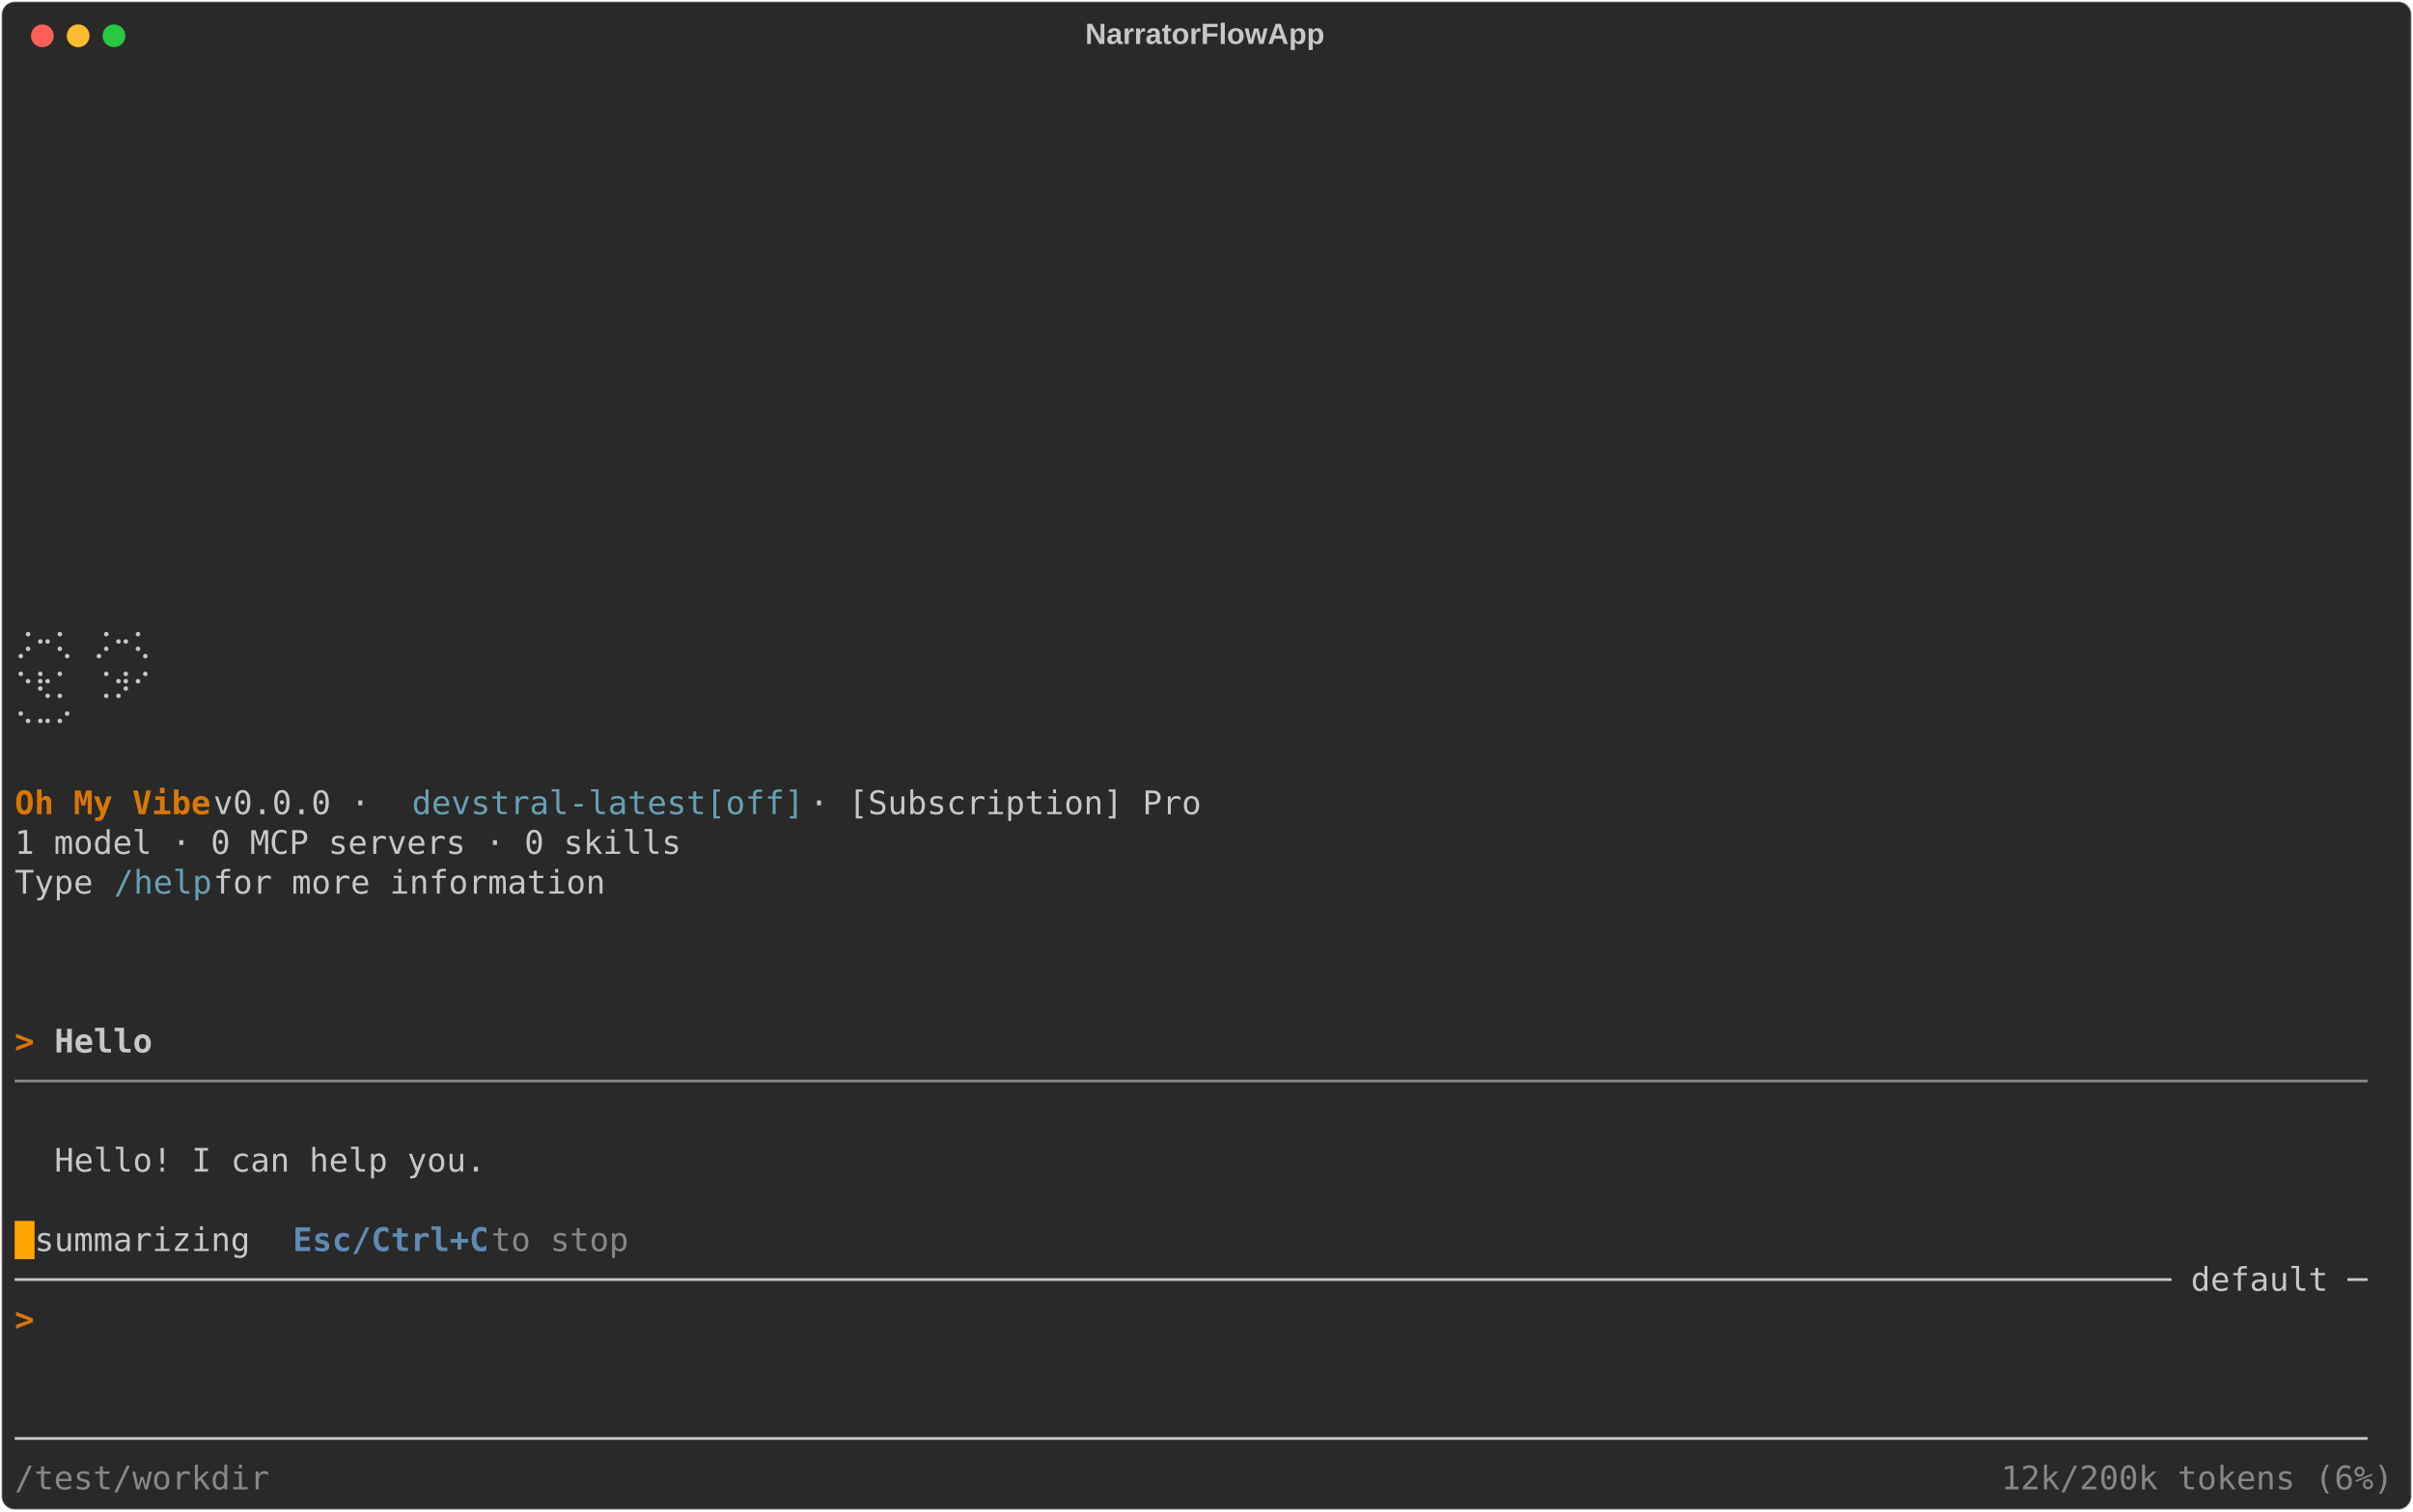
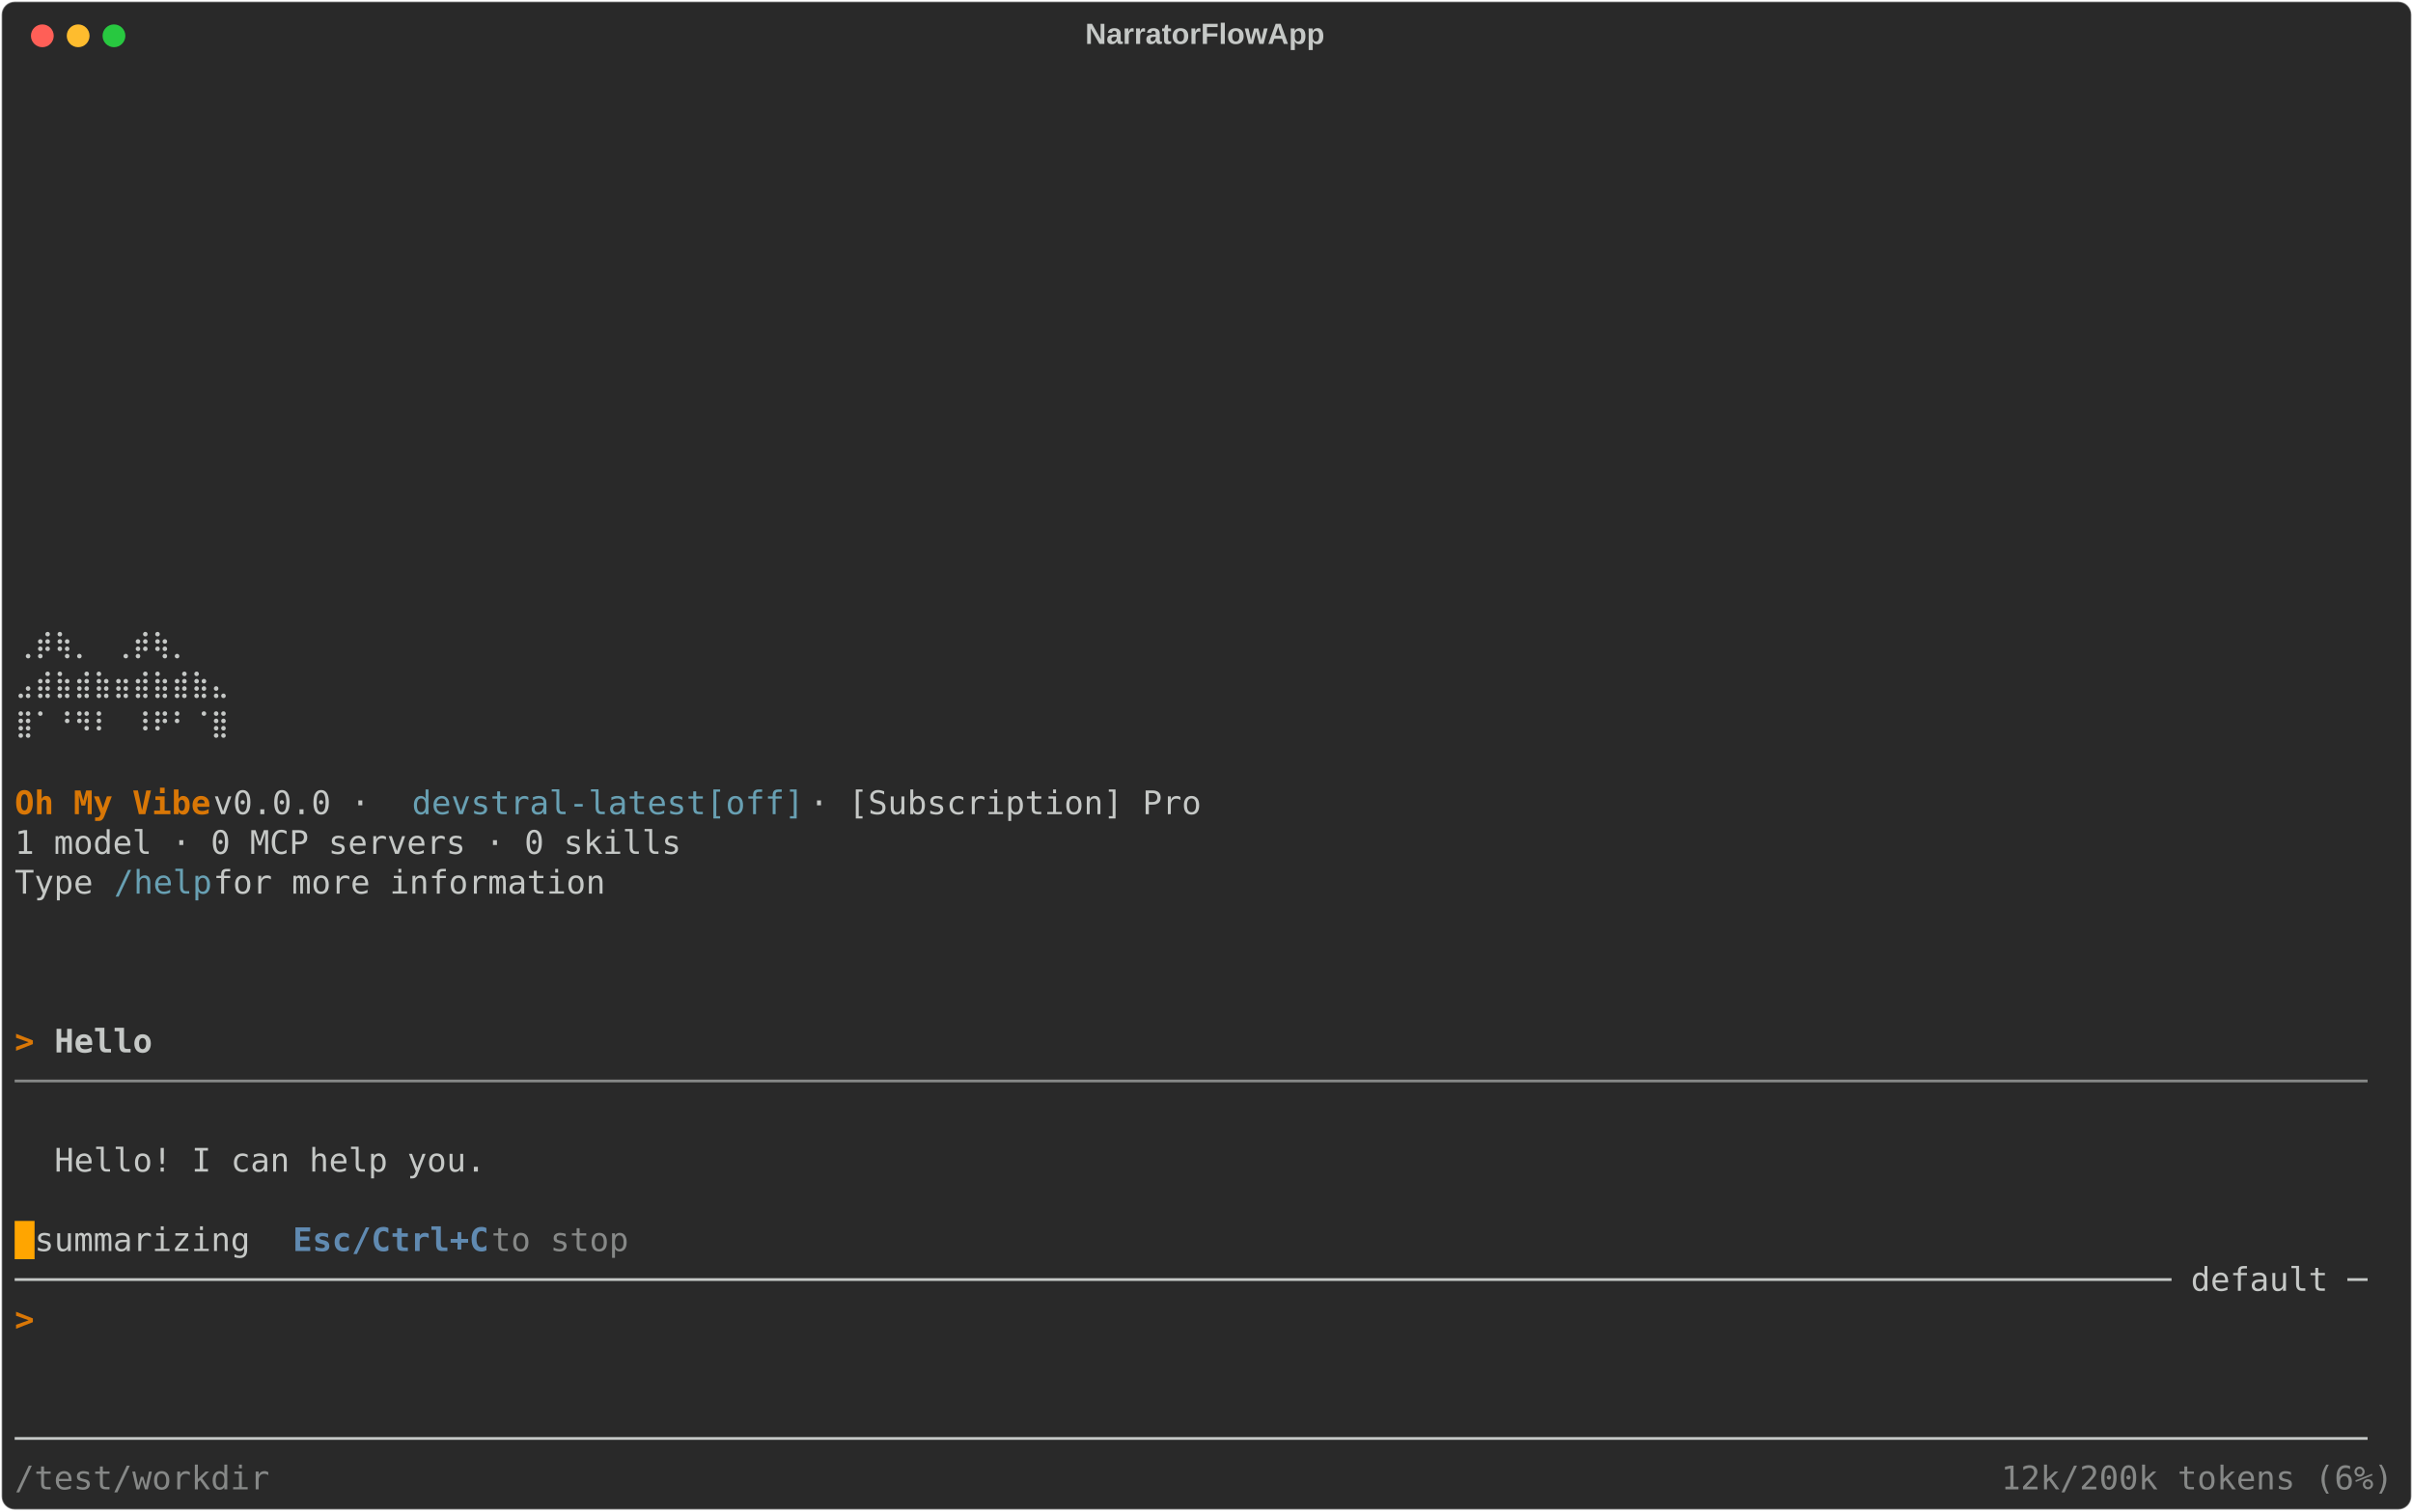
<svg xmlns="http://www.w3.org/2000/svg" class="rich-terminal" viewBox="0 0 1482 928.4">
  <style>

    @font-face {
        font-family: "Fira Code";
        src: local("FiraCode-Regular"),
                url("https://cdnjs.cloudflare.com/ajax/libs/firacode/6.2.0/woff2/FiraCode-Regular.woff2") format("woff2"),
                url("https://cdnjs.cloudflare.com/ajax/libs/firacode/6.2.0/woff/FiraCode-Regular.woff") format("woff");
        font-style: normal;
        font-weight: 400;
    }
    @font-face {
        font-family: "Fira Code";
        src: local("FiraCode-Bold"),
                url("https://cdnjs.cloudflare.com/ajax/libs/firacode/6.2.0/woff2/FiraCode-Bold.woff2") format("woff2"),
                url("https://cdnjs.cloudflare.com/ajax/libs/firacode/6.2.0/woff/FiraCode-Bold.woff") format("woff");
        font-style: bold;
        font-weight: 700;
    }

    .terminal-matrix {
        font-family: Fira Code, monospace;
        font-size: 20px;
        line-height: 24.4px;
        font-variant-east-asian: full-width;
    }

    .terminal-title {
        font-size: 18px;
        font-weight: bold;
        font-family: arial;
    }

    .terminal-r1 { fill: #c5c8c6 }
.terminal-r2 { fill: #d97706;font-weight: bold }
.terminal-r3 { fill: #68a0b3 }
.terminal-r4 { fill: #c5c8c6;font-weight: bold }
.terminal-r5 { fill: #868887 }
.terminal-r6 { fill: #ffa500;font-weight: bold }
.terminal-r7 { fill: #608ab1;font-weight: bold }
    </style>
  <defs>
    <clipPath id="terminal-clip-terminal">
      <rect x="0" y="0" width="1463.0" height="877.4" />
    </clipPath>
    <clipPath id="terminal-line-0">
      <rect x="0" y="1.5" width="1464" height="24.65" />
    </clipPath>
    <clipPath id="terminal-line-1">
      <rect x="0" y="25.9" width="1464" height="24.65" />
    </clipPath>
    <clipPath id="terminal-line-2">
      <rect x="0" y="50.3" width="1464" height="24.65" />
    </clipPath>
    <clipPath id="terminal-line-3">
      <rect x="0" y="74.7" width="1464" height="24.65" />
    </clipPath>
    <clipPath id="terminal-line-4">
      <rect x="0" y="99.1" width="1464" height="24.65" />
    </clipPath>
    <clipPath id="terminal-line-5">
      <rect x="0" y="123.5" width="1464" height="24.65" />
    </clipPath>
    <clipPath id="terminal-line-6">
      <rect x="0" y="147.9" width="1464" height="24.65" />
    </clipPath>
    <clipPath id="terminal-line-7">
      <rect x="0" y="172.3" width="1464" height="24.65" />
    </clipPath>
    <clipPath id="terminal-line-8">
      <rect x="0" y="196.7" width="1464" height="24.65" />
    </clipPath>
    <clipPath id="terminal-line-9">
      <rect x="0" y="221.1" width="1464" height="24.65" />
    </clipPath>
    <clipPath id="terminal-line-10">
      <rect x="0" y="245.5" width="1464" height="24.65" />
    </clipPath>
    <clipPath id="terminal-line-11">
      <rect x="0" y="269.9" width="1464" height="24.65" />
    </clipPath>
    <clipPath id="terminal-line-12">
      <rect x="0" y="294.3" width="1464" height="24.65" />
    </clipPath>
    <clipPath id="terminal-line-13">
      <rect x="0" y="318.7" width="1464" height="24.65" />
    </clipPath>
    <clipPath id="terminal-line-14">
      <rect x="0" y="343.1" width="1464" height="24.65" />
    </clipPath>
    <clipPath id="terminal-line-15">
      <rect x="0" y="367.5" width="1464" height="24.65" />
    </clipPath>
    <clipPath id="terminal-line-16">
      <rect x="0" y="391.9" width="1464" height="24.65" />
    </clipPath>
    <clipPath id="terminal-line-17">
      <rect x="0" y="416.3" width="1464" height="24.65" />
    </clipPath>
    <clipPath id="terminal-line-18">
      <rect x="0" y="440.7" width="1464" height="24.65" />
    </clipPath>
    <clipPath id="terminal-line-19">
      <rect x="0" y="465.1" width="1464" height="24.65" />
    </clipPath>
    <clipPath id="terminal-line-20">
      <rect x="0" y="489.5" width="1464" height="24.65" />
    </clipPath>
    <clipPath id="terminal-line-21">
      <rect x="0" y="513.9" width="1464" height="24.65" />
    </clipPath>
    <clipPath id="terminal-line-22">
      <rect x="0" y="538.3" width="1464" height="24.65" />
    </clipPath>
    <clipPath id="terminal-line-23">
      <rect x="0" y="562.7" width="1464" height="24.65" />
    </clipPath>
    <clipPath id="terminal-line-24">
      <rect x="0" y="587.1" width="1464" height="24.65" />
    </clipPath>
    <clipPath id="terminal-line-25">
      <rect x="0" y="611.5" width="1464" height="24.65" />
    </clipPath>
    <clipPath id="terminal-line-26">
      <rect x="0" y="635.9" width="1464" height="24.65" />
    </clipPath>
    <clipPath id="terminal-line-27">
      <rect x="0" y="660.3" width="1464" height="24.65" />
    </clipPath>
    <clipPath id="terminal-line-28">
      <rect x="0" y="684.7" width="1464" height="24.65" />
    </clipPath>
    <clipPath id="terminal-line-29">
      <rect x="0" y="709.1" width="1464" height="24.65" />
    </clipPath>
    <clipPath id="terminal-line-30">
      <rect x="0" y="733.5" width="1464" height="24.65" />
    </clipPath>
    <clipPath id="terminal-line-31">
      <rect x="0" y="757.9" width="1464" height="24.65" />
    </clipPath>
    <clipPath id="terminal-line-32">
      <rect x="0" y="782.3" width="1464" height="24.65" />
    </clipPath>
    <clipPath id="terminal-line-33">
      <rect x="0" y="806.7" width="1464" height="24.65" />
    </clipPath>
    <clipPath id="terminal-line-34">
      <rect x="0" y="831.1" width="1464" height="24.65" />
    </clipPath>
  </defs>
  <rect fill="#292929" stroke="rgba(255,255,255,0.35)" stroke-width="1" x="1" y="1" width="1480" height="926.4" rx="8" />
  <text class="terminal-title" fill="#c5c8c6" text-anchor="middle" x="740" y="27">NarratorFlowApp</text>
  <g transform="translate(26,22)">
    <circle cx="0" cy="0" r="7" fill="#ff5f57" />
    <circle cx="22" cy="0" r="7" fill="#febc2e" />
    <circle cx="44" cy="0" r="7" fill="#28c840" />
  </g>
  <g transform="translate(9, 41)" clip-path="url(#terminal-clip-terminal)">
    <g class="terminal-matrix">
      <text class="terminal-r1" x="1464" y="20" textLength="12.2" clip-path="url(#terminal-line-0)">
</text>
      <text class="terminal-r1" x="1464" y="44.4" textLength="12.2" clip-path="url(#terminal-line-1)">
</text>
      <text class="terminal-r1" x="1464" y="68.8" textLength="12.2" clip-path="url(#terminal-line-2)">
</text>
      <text class="terminal-r1" x="1464" y="93.2" textLength="12.2" clip-path="url(#terminal-line-3)">
</text>
      <text class="terminal-r1" x="1464" y="117.6" textLength="12.2" clip-path="url(#terminal-line-4)">
</text>
      <text class="terminal-r1" x="1464" y="142" textLength="12.2" clip-path="url(#terminal-line-5)">
</text>
      <text class="terminal-r1" x="1464" y="166.4" textLength="12.2" clip-path="url(#terminal-line-6)">
</text>
      <text class="terminal-r1" x="1464" y="190.8" textLength="12.2" clip-path="url(#terminal-line-7)">
</text>
      <text class="terminal-r1" x="1464" y="215.2" textLength="12.2" clip-path="url(#terminal-line-8)">
</text>
      <text class="terminal-r1" x="1464" y="239.6" textLength="12.2" clip-path="url(#terminal-line-9)">
</text>
      <text class="terminal-r1" x="1464" y="264" textLength="12.2" clip-path="url(#terminal-line-10)">
</text>
      <text class="terminal-r1" x="1464" y="288.4" textLength="12.2" clip-path="url(#terminal-line-11)">
</text>
      <text class="terminal-r1" x="1464" y="312.8" textLength="12.2" clip-path="url(#terminal-line-12)">
</text>
      <text class="terminal-r1" x="1464" y="337.2" textLength="12.2" clip-path="url(#terminal-line-13)">
</text>
-       <text class="terminal-r1" x="0" y="361.6" textLength="134.2" clip-path="url(#terminal-line-14)">  ⡨⠒⢅ ⡨⠒⢅  </text>
+       <text class="terminal-r1" x="0" y="361.6" textLength="146.4" clip-path="url(#terminal-line-14)"> ⢀⡾⢷⡀ ⢀⡾⢷⡀  </text>
      <text class="terminal-r1" x="1464" y="361.6" textLength="12.2" clip-path="url(#terminal-line-14)">
</text>
-       <text class="terminal-r1" x="0" y="386" textLength="134.2" clip-path="url(#terminal-line-15)">  ⠑⢗⡁ ⢈⡺⠊  </text>
+       <text class="terminal-r1" x="0" y="386" textLength="146.4" clip-path="url(#terminal-line-15)">⣠⣾⣷⣾⣷⣶⣾⣷⣾⣷⣄ </text>
      <text class="terminal-r1" x="1464" y="386" textLength="12.2" clip-path="url(#terminal-line-15)">
</text>
-       <text class="terminal-r1" x="0" y="410.4" textLength="134.2" clip-path="url(#terminal-line-16)">    ⠑⠒⠊    </text>
+       <text class="terminal-r1" x="0" y="410.4" textLength="146.4" clip-path="url(#terminal-line-16)">⣿⠁⠘⠻⠇ ⠸⠟⠃⠈⣿ </text>
      <text class="terminal-r1" x="1464" y="410.4" textLength="12.2" clip-path="url(#terminal-line-16)">
</text>
      <text class="terminal-r1" x="1464" y="434.8" textLength="12.2" clip-path="url(#terminal-line-17)">
</text>
      <text class="terminal-r2" x="0" y="459.2" textLength="122" clip-path="url(#terminal-line-18)">Oh My Vibe</text>
      <text class="terminal-r1" x="122" y="459.2" textLength="122" clip-path="url(#terminal-line-18)"> v0.0.0 · </text>
      <text class="terminal-r3" x="244" y="459.2" textLength="244" clip-path="url(#terminal-line-18)">devstral-latest[off]</text>
      <text class="terminal-r1" x="488" y="459.2" textLength="256.2" clip-path="url(#terminal-line-18)"> · [Subscription] Pro</text>
      <text class="terminal-r1" x="1464" y="459.2" textLength="12.2" clip-path="url(#terminal-line-18)">
</text>
      <text class="terminal-r1" x="0" y="483.6" textLength="414.8" clip-path="url(#terminal-line-19)">1 model · 0 MCP servers · 0 skills</text>
      <text class="terminal-r1" x="1464" y="483.6" textLength="12.2" clip-path="url(#terminal-line-19)">
</text>
      <text class="terminal-r1" x="0" y="508" textLength="61" clip-path="url(#terminal-line-20)">Type </text>
      <text class="terminal-r3" x="61" y="508" textLength="61" clip-path="url(#terminal-line-20)">/help</text>
      <text class="terminal-r1" x="122" y="508" textLength="256.2" clip-path="url(#terminal-line-20)"> for more information</text>
      <text class="terminal-r1" x="1464" y="508" textLength="12.2" clip-path="url(#terminal-line-20)">
</text>
      <text class="terminal-r1" x="1464" y="532.4" textLength="12.2" clip-path="url(#terminal-line-21)">
</text>
      <text class="terminal-r1" x="1464" y="556.8" textLength="12.2" clip-path="url(#terminal-line-22)">
</text>
      <text class="terminal-r1" x="1464" y="581.2" textLength="12.2" clip-path="url(#terminal-line-23)">
</text>
      <text class="terminal-r2" x="0" y="605.6" textLength="24.4" clip-path="url(#terminal-line-24)">&gt; </text>
      <text class="terminal-r4" x="24.4" y="605.6" textLength="61" clip-path="url(#terminal-line-24)">Hello</text>
      <text class="terminal-r1" x="1464" y="605.6" textLength="12.2" clip-path="url(#terminal-line-24)">
</text>
      <text class="terminal-r5" x="0" y="630" textLength="1464" clip-path="url(#terminal-line-25)">────────────────────────────────────────────────────────────────────────────────────────────────────────────────────────</text>
      <text class="terminal-r1" x="1464" y="630" textLength="12.2" clip-path="url(#terminal-line-25)">
</text>
      <text class="terminal-r1" x="1464" y="654.4" textLength="12.2" clip-path="url(#terminal-line-26)">
</text>
      <text class="terminal-r1" x="24.4" y="678.8" textLength="268.4" clip-path="url(#terminal-line-27)">Hello! I can help you.</text>
      <text class="terminal-r1" x="1464" y="678.8" textLength="12.2" clip-path="url(#terminal-line-27)">
</text>
      <text class="terminal-r1" x="1464" y="703.2" textLength="12.2" clip-path="url(#terminal-line-28)">
</text>
      <text class="terminal-r6" x="0" y="727.6" textLength="12.2" clip-path="url(#terminal-line-29)">█</text>
      <text class="terminal-r1" x="12.2" y="727.6" textLength="158.6" clip-path="url(#terminal-line-29)"> summarizing </text>
      <text class="terminal-r7" x="170.8" y="727.6" textLength="122" clip-path="url(#terminal-line-29)">Esc/Ctrl+C</text>
      <text class="terminal-r5" x="292.8" y="727.6" textLength="97.6" clip-path="url(#terminal-line-29)"> to stop</text>
      <text class="terminal-r1" x="1464" y="727.6" textLength="12.2" clip-path="url(#terminal-line-29)">
</text>
      <text class="terminal-r1" x="0" y="752" textLength="1464" clip-path="url(#terminal-line-30)">────────────────────────────────────────────────────────────────────────────────────────────────────────────── default ─</text>
      <text class="terminal-r1" x="1464" y="752" textLength="12.2" clip-path="url(#terminal-line-30)">
</text>
      <text class="terminal-r2" x="0" y="776.4" textLength="12.2" clip-path="url(#terminal-line-31)">&gt;</text>
      <text class="terminal-r1" x="1464" y="776.4" textLength="12.2" clip-path="url(#terminal-line-31)">
</text>
      <text class="terminal-r1" x="1464" y="800.8" textLength="12.2" clip-path="url(#terminal-line-32)">
</text>
      <text class="terminal-r1" x="1464" y="825.2" textLength="12.2" clip-path="url(#terminal-line-33)">
</text>
      <text class="terminal-r1" x="0" y="849.6" textLength="1464" clip-path="url(#terminal-line-34)">────────────────────────────────────────────────────────────────────────────────────────────────────────────────────────</text>
      <text class="terminal-r1" x="1464" y="849.6" textLength="12.2" clip-path="url(#terminal-line-34)">
</text>
      <text class="terminal-r5" x="0" y="874" textLength="158.6" clip-path="url(#terminal-line-35)">/test/workdir</text>
      <text class="terminal-r5" x="1220" y="874" textLength="244" clip-path="url(#terminal-line-35)">12k/200k tokens (6%)</text>
    </g>
  </g>
</svg>
